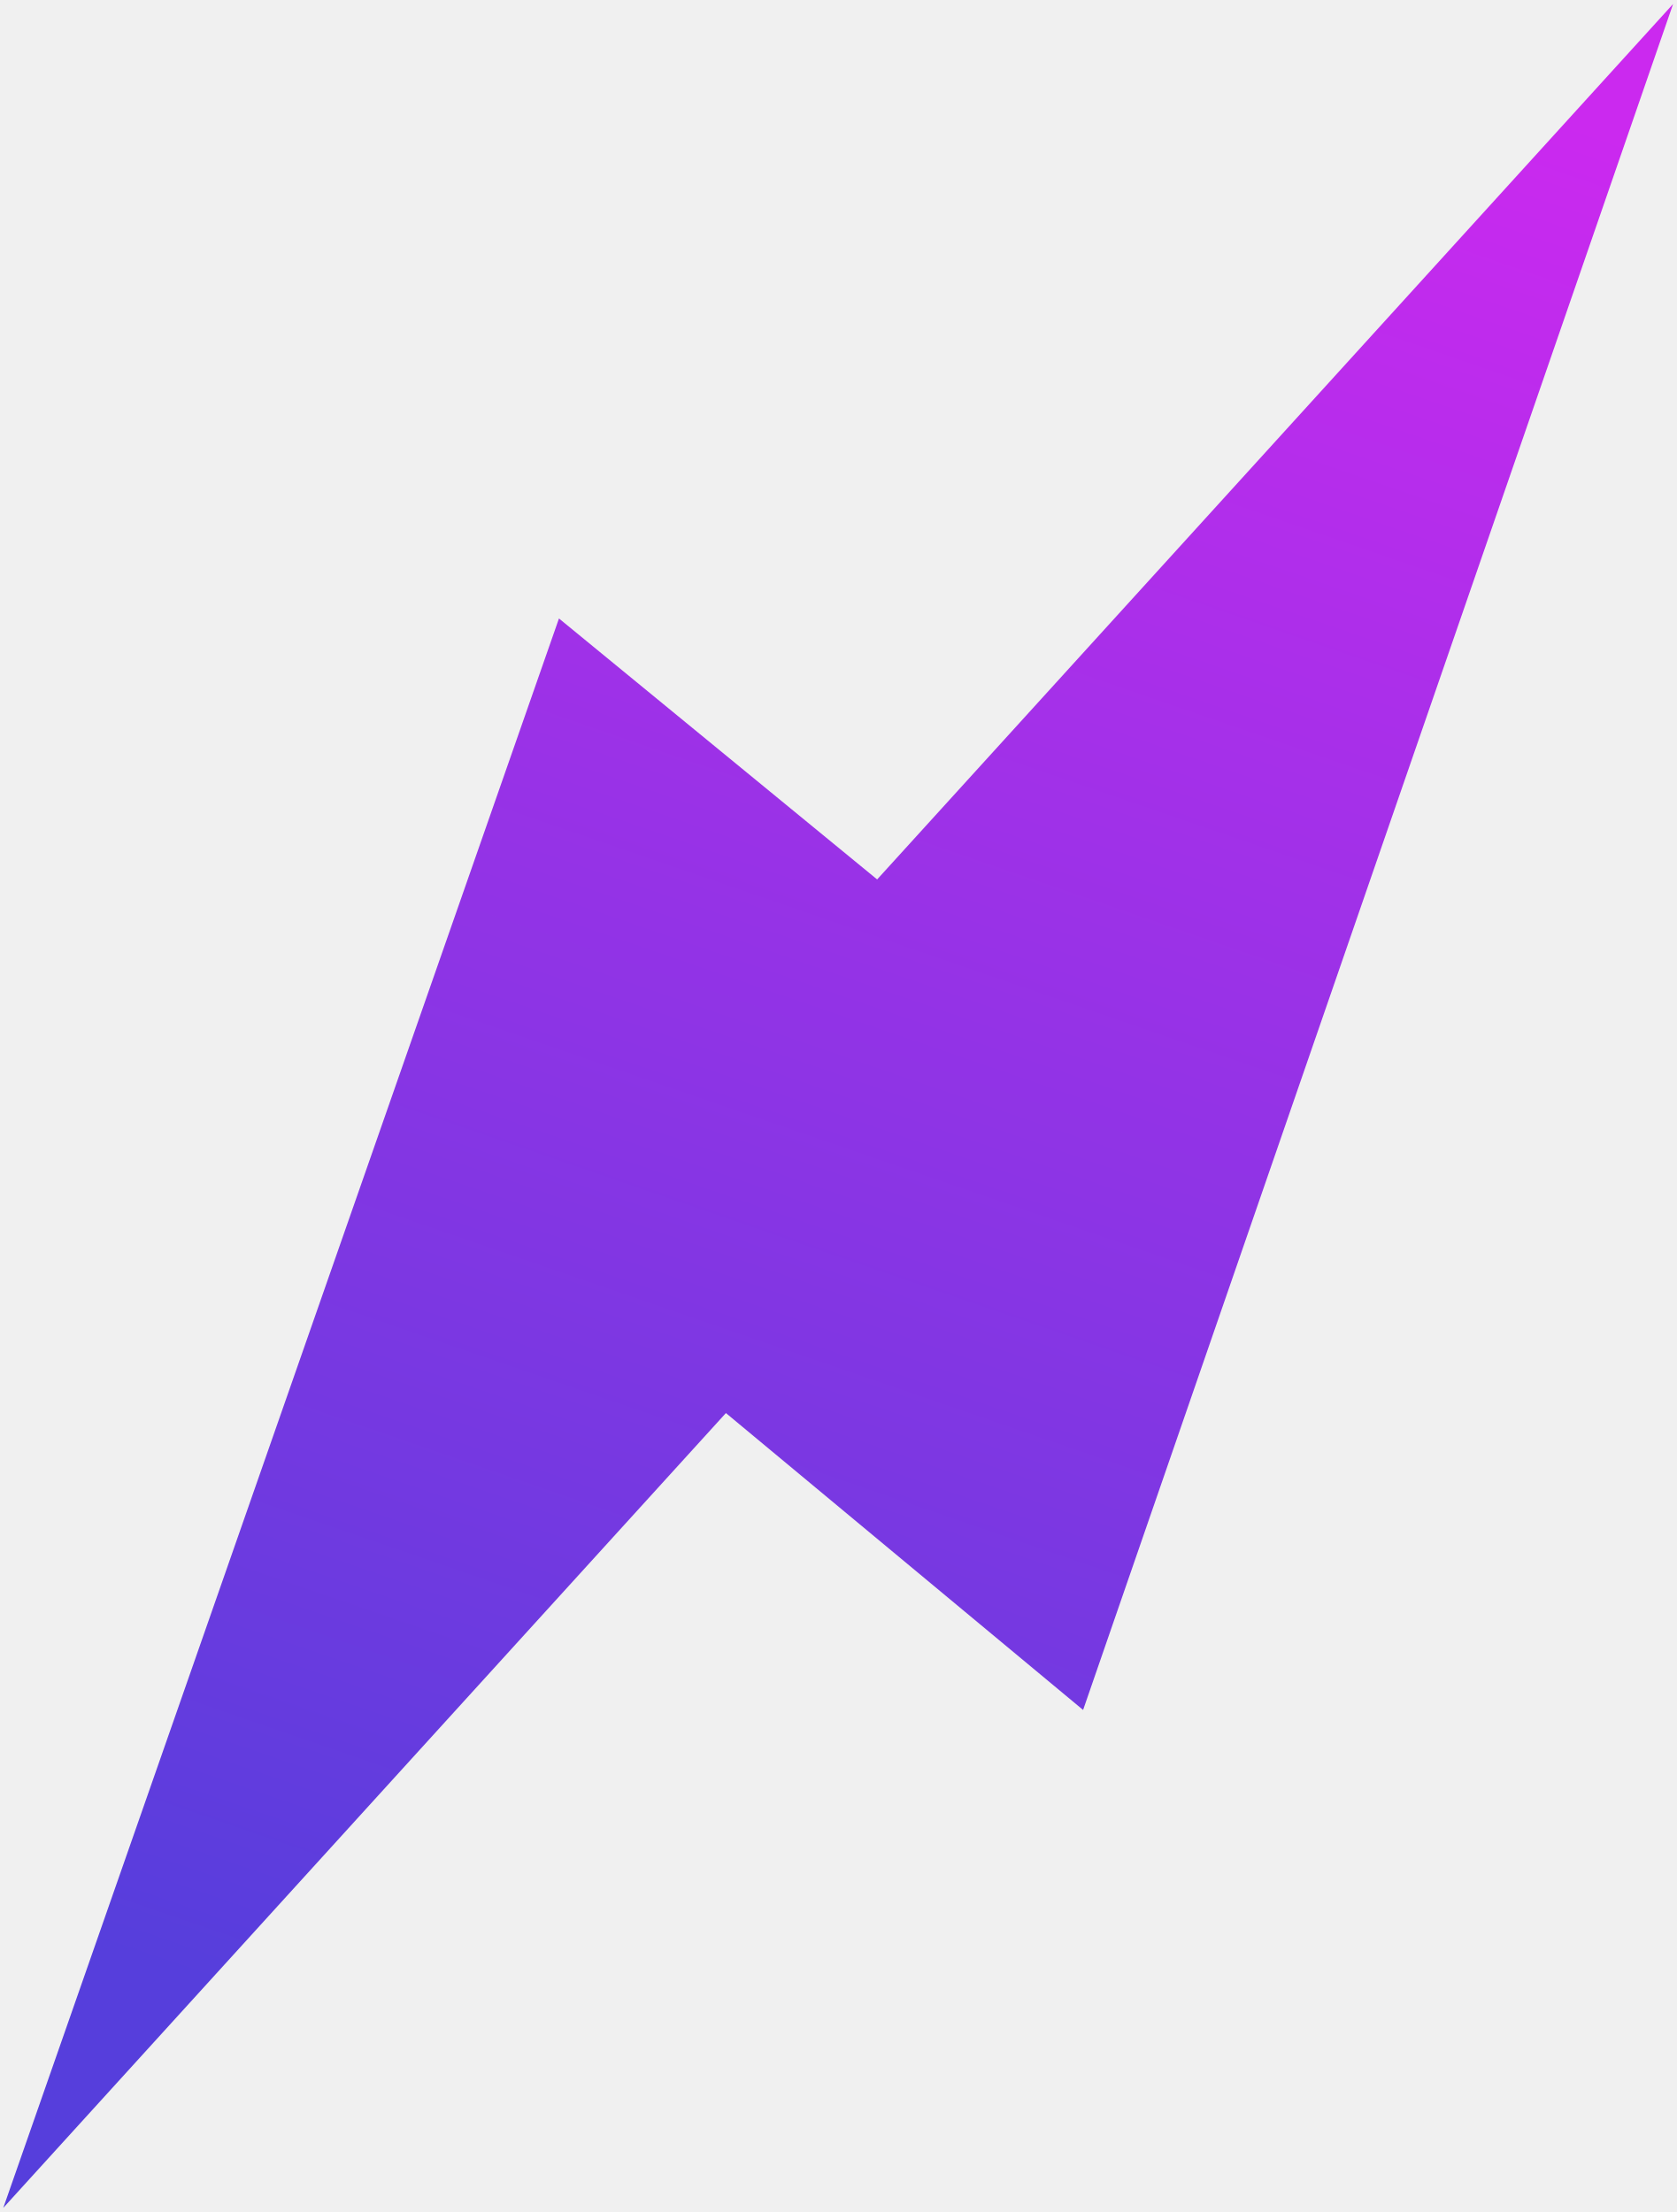
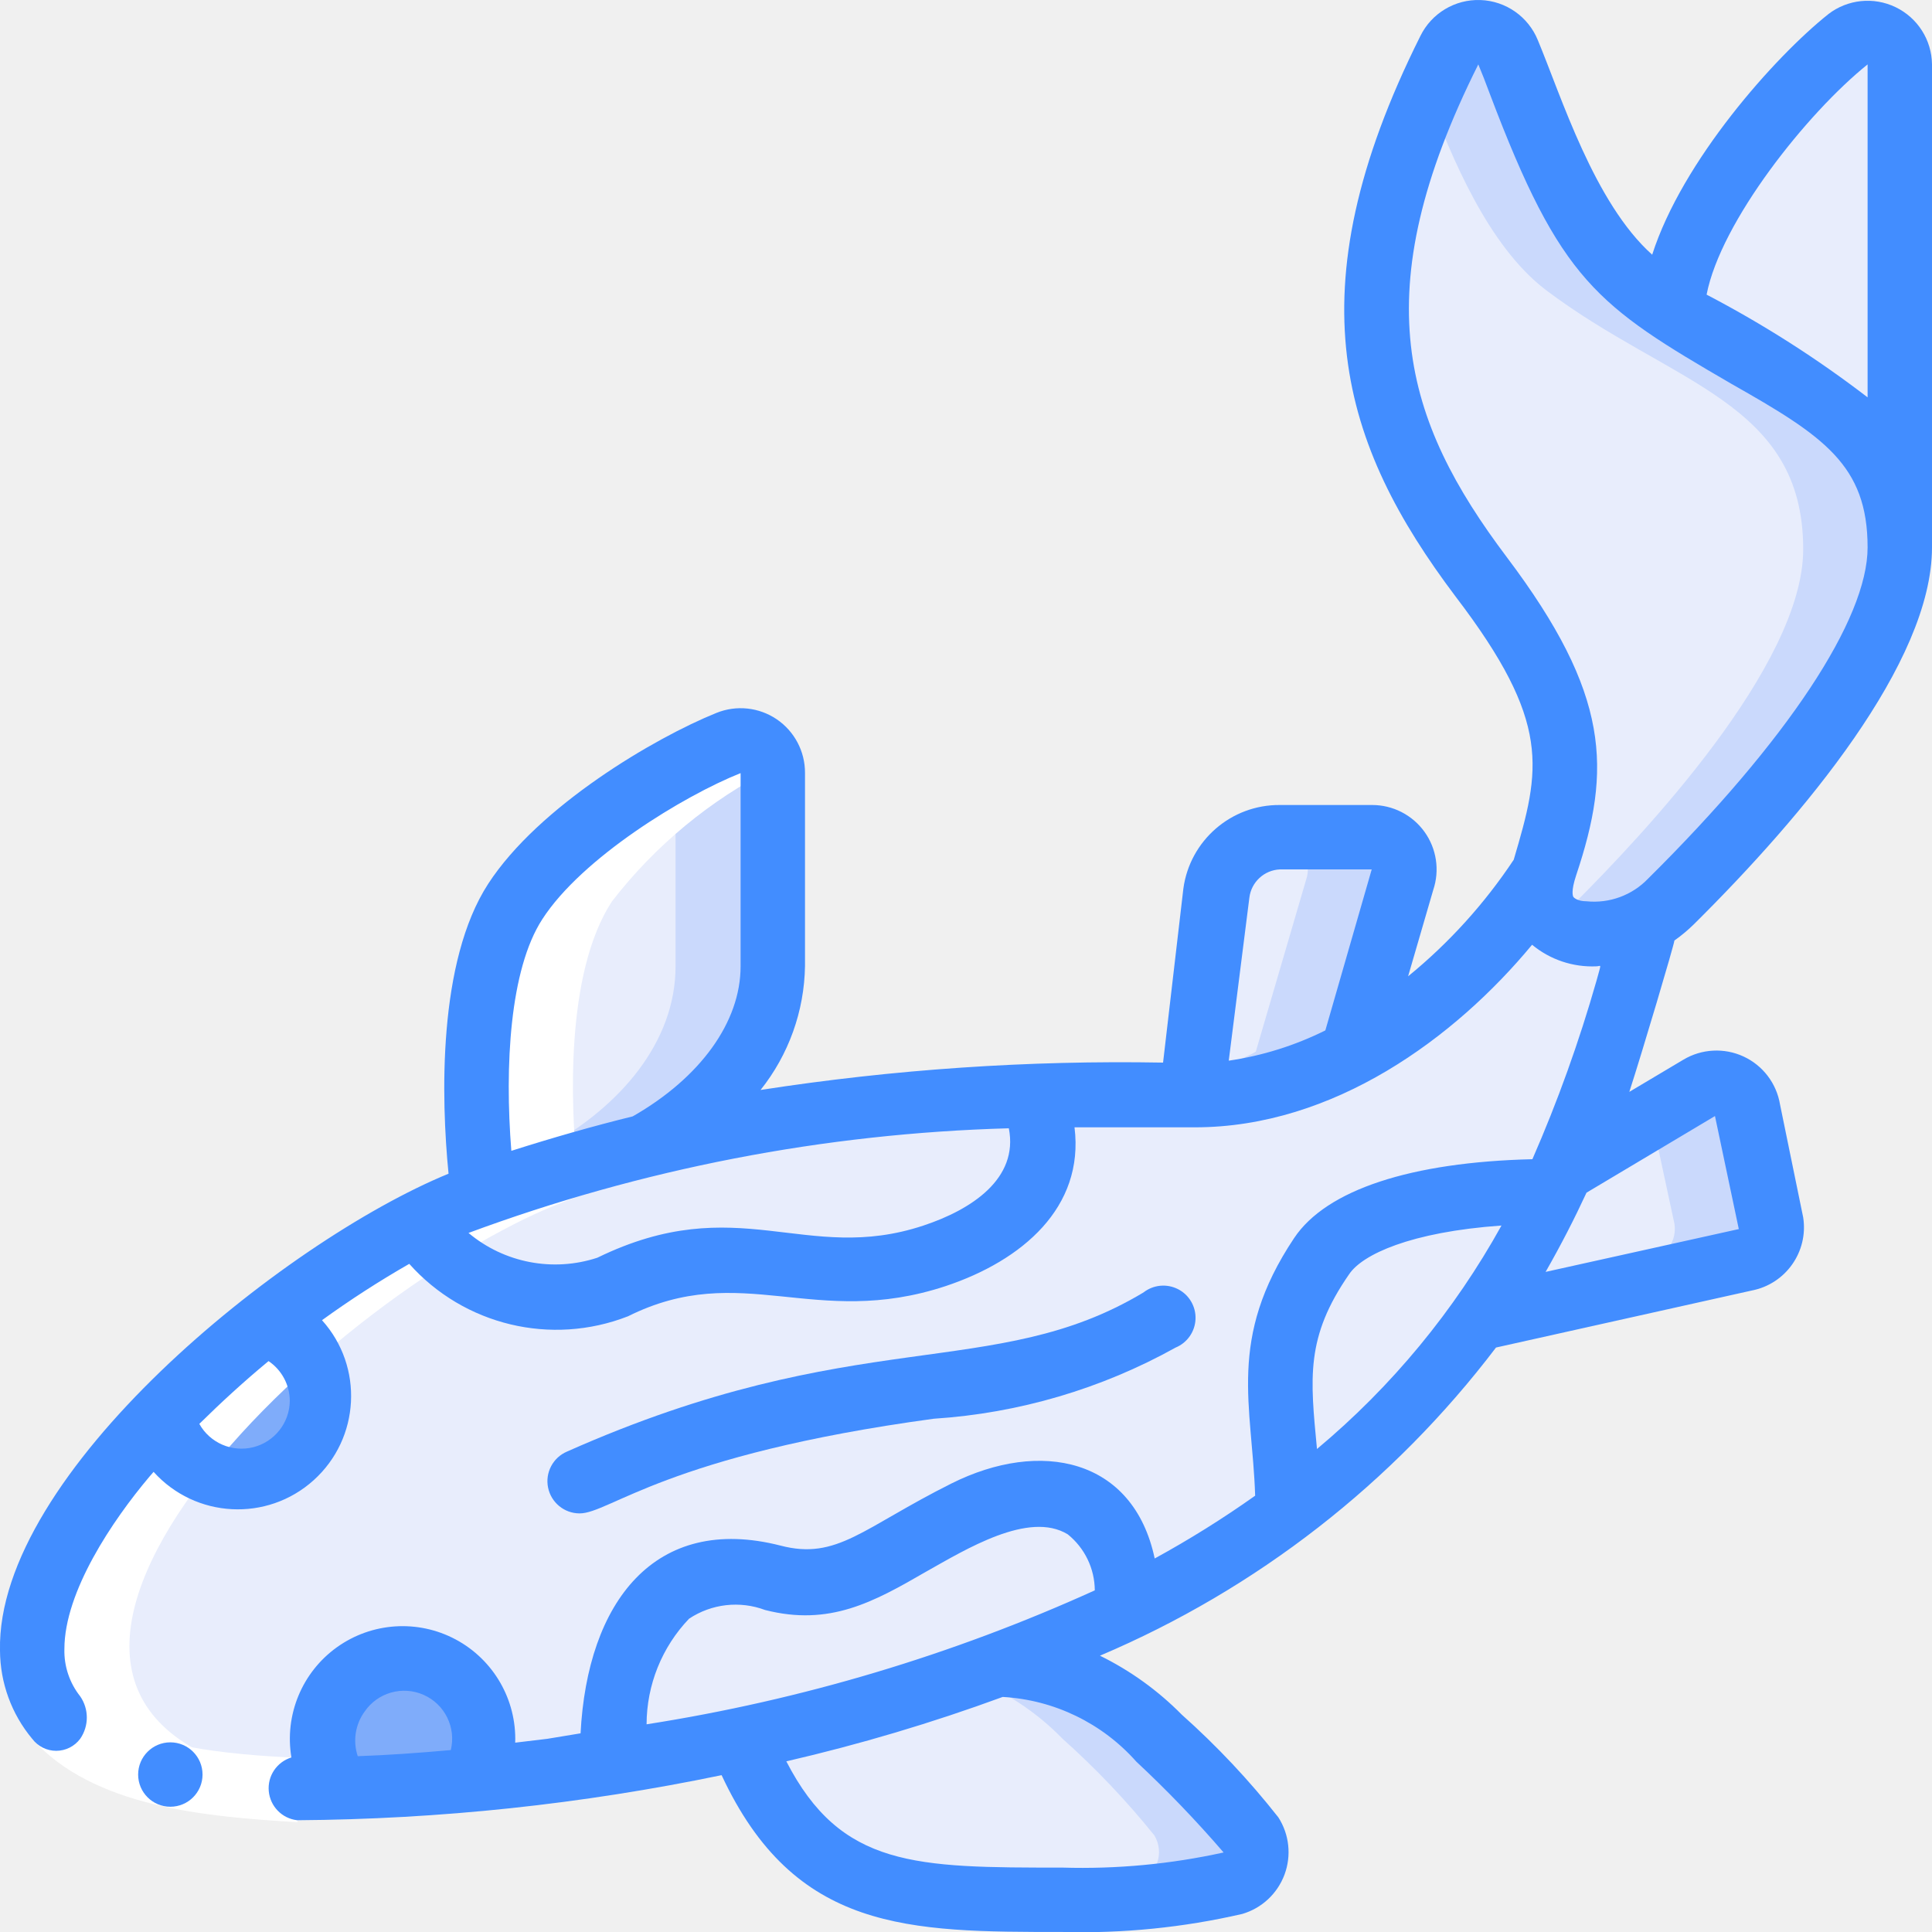
- <svg xmlns="http://www.w3.org/2000/svg" width="366" height="483" viewBox="0 0 366 483" fill="none">
-   <path d="M236.457 373.375L158.477 308.547L0.719 482.093L122.031 135.047L191.494 192.028L365.263 0.869L236.457 373.375Z" fill="url(#paint0_linear_1_2)" />
-   <defs>
-     <linearGradient id="paint0_linear_1_2" x1="245.943" y1="502.315" x2="402.884" y2="46.92" gradientUnits="userSpaceOnUse">
-       <stop stop-color="#563edc" />
-       <stop offset="1" stop-color="#cb29ef" />
-     </linearGradient>
-   </defs>
+ <svg xmlns="http://www.w3.org/2000/svg" viewBox="0 0 60 60">
+   <g id="029---Koi-Carp" fill="none">
+     <g id="Color">
+       <path id="Shape" d="m59 17c0 3.61-5 8.89-7.11 11-.716.748-1.741 1.118-2.77 1-1.24-.2-1.47-1-1.12-2.14 1-3 1-5-2-8.94-3.52-4.67-4.66-9-1-16.35.169-.364.539-.592.94-.579s.755.265.9.639c.7 1.71 1.89 5.64 4.16 7.37 3.89 2.91 8 3.42 8 8z" fill="#e8edfc" />
+       <path id="Shape" d="m51 9c-2.27-1.7-3.46-5.63-4.16-7.34-.138-.377-.489-.635-.89-.655-.401-.02-.775.203-.95.565-.24.47-.45.93-.65 1.39.74 1.93 1.85 4.66 3.65 6.04 3.89 2.94 8 3.45 8 8.06 0 3.61-5 8.89-7.11 11-.219.22-.469.409-.74.56.63.65 2.45.73 3.74-.56 2.11-2.14 7.11-7.42 7.11-11.06 0-4.57-4.11-5.09-8-8z" fill="#cad9fc" />
+       <path id="Shape" d="m24 24v6c0 2.36-1.73 4.36-4 5.61-1.54.37-3.14.82-4.81 1.38h-.19c-.06-.5-.82-6.2 1-9 1.36-2.11 4.71-4.16 6.62-4.93.311-.128.665-.091.943.098s.442.505.437.842z" fill="#e8edfc" />
+       <path id="Shape" d="m22.62 23.08c-.561.232-1.109.495-1.64.79v6.14c0 2.36-1.73 4.36-4 5.61-.69.17-1.4.35-2.11.55 0 .44.08.74.09.84.64 0 .81-.38 5-1.39 2.25-1.25 4-3.25 4-5.61v-6.01c-.007-.322-.168-.622-.434-.804s-.603-.226-.906-.116z" fill="#cad9fc" />
+       <path id="Shape" d="m38.3 58.49c-1.738.392-3.519.563-5.3.51-5 0-8 0-10-5 2.716-.582 5.389-1.351 8-2.3 1.911.052 3.717.883 5 2.3 1.03.92 1.984 1.924 2.85 3 .166.263.201.589.093.881-.108.292-.346.517-.643.609z" fill="#e8edfc" />
+       <path id="Shape" d="m38.85 57c-.866-1.076-1.82-2.08-2.85-3-1.283-1.417-3.089-2.248-5-2.3l-1 .36c1.133.412 2.159 1.075 3 1.94 1.03.92 1.984 1.924 2.85 3 .158.262.188.582.081.868-.107.287-.34.508-.631.602-2 .61-7 .52-2.3.52 1.781.05 3.562-.125 5.3-.52.291-.093.524-.315.631-.602.107-.287.077-.606-.081-.868z" fill="#cad9fc" />
+       <path id="Shape" d="m43.56 27.35-1.56 5.31c-1.526.863-3.247 1.324-5 1.34l.77-6.25c.127-1.006.986-1.758 2-1.75h2.86c.327.002.631.164.817.433.185.269.228.611.113.917z" fill="#e8edfc" />
+       <path id="Shape" d="m42.61 26c-3.45 0-2.79 0-2.94 0 .314.017.603.181.778.442.175.262.217.591.112.888l-1.56 5.33c-.08.049-.164.093-.25.13-.546.28-1.115.515-1.7.7l-.05.51c1.753-.021 3.472-.482 5-1.34l1.54-5.31c.114-.306.072-.648-.113-.917-.185-.269-.49-.43-.817-.433z" fill="#cad9fc" />
+       <path id="Shape" d="m55 38c.087.524-.251 1.025-.77 1.14l-8.34 1.86c1.04-1.452 1.922-3.011 2.63-4.65.1-.1-.28.17 4.22-2.59.285-.17.635-.188.936-.048s.512.42.564.748z" fill="#e8edfc" />
+       <path id="Shape" d="m54.24 34.46c-.053-.327-.264-.607-.564-.748s-.651-.122-.936.048l-1.46.89.72 3.35c.087.524-.251 1.025-.77 1.14l-4.77 1.06c-.18.26-.35.53-.54.79l8.31-1.85c.519-.115.857-.616.77-1.14z" fill="#cad9fc" />
+       <g fill="#e8edfc">
+         <path id="Shape" d="m59 2 0 15c-0-4.18-3.36-5-7-7.36 0-2.76 3.33-6.8 5.4-8.45.304-.228.712-.264 1.052-.092.34.172.552.522.548.902z" />
+         <path id="Shape" d="m51.06 28.61-.06.39c-.678 2.49-1.503 4.937-2.47 7.33-.093.22-.193.44-.3.66-4 0-6.41.84-7.2 2-2 3-1 4.89-1 7.89-1.573 1.149-3.246 2.153-5 3v-.09c0-4-3-3.86-5-2.86-2.68 1.34-3.83 2.54-6 2-4-1-5 2.71-5 5.71 0 .1-4 .55-4.35.59l.07-.07c.576-1.093.267-2.442-.726-3.176-.993-.734-2.374-.633-3.249.238-.876.871-.984 2.251-.255 3.248-12.67.27-10.7-6.11-5.52-11.47.251 1.19 1.322 2.026 2.538 1.982s2.222-.957 2.386-2.162-.564-2.353-1.723-2.72c1.496-1.187 3.103-2.225 4.8-3.1.73 1.83 4.07 3 6 2 4-2 6.09.3 10-1 3-1 4-3 3-4.94 5.2-.18 6.63.35 9.74-1.28.086-.037.17-.081.25-.13 2.386-1.329 4.411-3.221 5.9-5.51-.197.412-.164.897.088 1.278.252.381.685.602 1.142.582.672.079 1.351-.058 1.94-.39z" />
+         <path id="Shape" d="m48.22 37c-1.853 3.957-4.681 7.377-8.22 9.94 0-3-1-4.89 1-7.89.81-1.2 3.22-2.05 7.22-2.05z" />
+         <path id="Shape" d="m35.05 50c-5.06 2.396-10.455 4.008-16 4.78 0-3.69 1.38-6.63 5-5.73 2.17.54 3.32-.66 6-2 2-1 5-1.14 5 2.86z" />
+       </g>
+       <path id="Shape" d="m14.72 55.24-.07.07c-1.53.15-2.92.23-4.16.24-.729-.997-.62-2.377.255-3.248.876-.871 2.256-.972 3.249-.238.993.734 1.302 2.083.726 3.176z" fill="#7facfa" />
+       <path id="Shape" d="m10 43.51c.135 1.381-.874 2.61-2.255 2.745-1.381.135-2.61-.874-2.745-2.255 1.001-1.037 2.07-2.006 3.2-2.9 1.068.315 1.801 1.296 1.8 2.41z" fill="#7facfa" />
+       <path id="Shape" d="m29 39c-3.91 1.3-6-1-10 1-1.94 1-5.28-.21-6-2 2.243-1.029 4.59-1.813 7-2.34 3.936-.931 7.957-1.45 12-1.55 1 1.94 0 3.89-3 4.89z" fill="#e8edfc" />
+       <path id="Shape" d="m48 27.09v.06" fill="#e8edfc" />
+     </g>
+     <path id="Shape" d="m9.49 33.55h1.12c-15.35-.71-4.04-13.28 4.39-17.55 1.56-.8 2.74-1.06 2.27-1h-.27c0-.06-.09-.78-.09-.84-.17-1.79-.37-5.91 1.09-8.16 1.339-1.734 3.047-3.148 5-4.14-.043-.304-.223-.571-.488-.726-.265-.154-.587-.178-.872-.064-1.93.78-5.28 2.83-6.64 4.93s-1.26 6.37-1.09 8.16c0 .06.08.78.09.84h.25c.47-.09-.71.17-2.27 1-8.73 4.44-20.61 17.82-2.49 17.55z" fill="#fff" transform="translate(1 22)" />
+     <g id="Layer_5" transform="translate(-1)">
+       <path id="Shape" d="m2 54 1.53-1.29c1.24 1.55 4.74 1.79 6.71 1.88v2c-2.85-.17-6.35-.47-8.24-2.59z" fill="#fff" />
+       <g fill="#428dff">
+         <path id="Shape" d="m6.29 56.11c-.552 0-1-.448-1-1s.448-1 1-1 1 .448 1 1-.448 1-1 1z" />
+         <path id="Shape" d="m57.78.44c-1.67 1.33-4.54 4.56-5.47 7.47-1.8-1.61-2.82-4.91-3.55-6.66-.296-.731-.994-1.221-1.783-1.249-.789-.028-1.52.41-1.867 1.119-4 8-2.44 12.71 1.09 17.4 3 3.93 2.64 5.37 1.81 8.18-.906 1.364-2.011 2.585-3.28 3.62l.78-2.68c.206-.611.105-1.285-.272-1.808-.377-.524-.983-.833-1.628-.832h-2.86c-1.512-.013-2.798 1.101-3 2.6l-.63 5.4c-4.183-.075-8.365.209-12.5.85.873-1.095 1.359-2.449 1.38-3.85v-6c.002-.666-.328-1.289-.879-1.663-.552-.373-1.253-.447-1.871-.197-1.91.77-5.52 2.89-7.09 5.31s-1.46 6.67-1.23 9c-5.16 2.12-14.05 9.32-13.93 14.81.005 1.002.358 1.971 1 2.74.176.235.452.373.745.373s.569-.138.745-.373c.275-.397.275-.923 0-1.32-.331-.417-.505-.938-.49-1.47 0-1.78 1.5-4 2.64-5.35-1.49-1.26-1.59-1.34 0 0l.13-.15c1.301 1.444 3.526 1.561 4.97.26 1.444-1.301 1.561-3.526.26-4.97.871-.631 1.776-1.215 2.71-1.75 1.701 1.908 4.408 2.558 6.79 1.63 3.53-1.76 5.79.41 9.87-.94 2.37-.79 4.31-2.44 4-4.93h3.74c4.31 0 8.08-2.78 10.47-5.67.56.464 1.273.703 2 .67.15 0 .16-.14 0 .45-.539 1.889-1.203 3.74-1.99 5.54-3.77.09-6.4.95-7.4 2.45-2.09 3.13-1.3 5.2-1.21 8-1.001.71-2.043 1.361-3.12 1.95-.66-3.12-3.55-3.71-6.31-2.33s-3.55 2.39-5.31 1.93c-3.91-1-6 1.76-6.21 5.83l-1.03.17-1 .12c.045-1.333-.672-2.576-1.848-3.205-1.177-.629-2.608-.534-3.692.244-1.083.778-1.63 2.105-1.41 3.42-.453.139-.747.576-.703 1.048.044.472.412.849.883.902 4.429-.03 8.844-.499 13.18-1.4 2.27 4.87 5.8 4.87 10.59 4.87 1.876.05 3.751-.138 5.58-.56.605-.177 1.09-.629 1.311-1.22.22-.59.15-1.25-.191-1.78-.904-1.149-1.908-2.217-3-3.19-.738-.748-1.597-1.367-2.54-1.83 4.864-2.063 9.104-5.362 12.3-9.57l7.94-1.77c1.057-.203 1.765-1.206 1.6-2.27l-.72-3.51c-.108-.653-.532-1.21-1.132-1.488-.6-.278-1.3-.241-1.868.098l-1.68 1c.4-1.23 1.4-4.6 1.4-4.7.217-.153.421-.324.61-.51 3.39-3.36 7.39-8.12 7.39-11.7v-15c-.009-.758-.446-1.445-1.128-1.775-.682-.33-1.492-.247-2.092.215zm-17.03 26.56h2.85l-1.44 5c-.944.47-1.957.787-3 .94l.64-5.06c.058-.486.461-.859.95-.88zm-22.91 1.55c1.23-1.91 4.4-3.84 6.16-4.54v6c0 1.73-1.25 3.46-3.35 4.66-1.22.3-2.48.66-3.77 1.07-.21-2.63-.05-5.63.96-7.19zm-7.84 14.96c-.009.679-.474 1.267-1.132 1.434-.659.166-1.347-.131-1.678-.724.68-.67 1.4-1.33 2.15-1.95.412.278.659.743.66 1.24zm19.68-5.45c-3.67 1.22-5.76-1.13-10.13 1-1.377.452-2.89.161-4-.77 5.378-1.993 11.047-3.091 16.78-3.25.31 1.57-1.17 2.53-2.65 3.02zm-17.36 15.1c.405-.596 1.178-.817 1.837-.524.659.292 1.013 1.014.843 1.714-1 .09-2 .16-2.89.19-.156-.467-.078-.981.21-1.38zm10.08-2.89c.698-.464 1.576-.564 2.36-.27 2 .51 3.36-.24 5-1.19 1.23-.69 3.19-1.9 4.4-1.16.527.424.836 1.063.84 1.74-4.431 2.009-9.113 3.408-13.92 4.16.003-1.222.475-2.397 1.32-3.28zm13.89 4.44c.954.89 1.859 1.831 2.71 2.82-1.641.362-3.32.52-5 .47-4.57 0-6.88 0-8.58-3.3 2.279-.526 4.524-1.194 6.72-2 1.596.09 3.09.814 4.15 2.01zm5.61-9.71c-.21-2.21-.36-3.47 1-5.43.41-.61 1.9-1.31 4.73-1.51-1.466 2.647-3.409 5-5.73 6.94zm12.36-10.34.74 3.51-6 1.33c.48-.84.9-1.66 1.27-2.46zm4.74-32.66v10.34c-1.571-1.206-3.244-2.273-5-3.19.44-2.27 3.12-5.64 5-7.15zm-6.82 25.29c-.495.515-1.2.773-1.91.7-.29 0-.4-.12-.41-.14s-.08-.16.09-.67c1.1-3.29 1.06-5.61-2.15-9.87s-4.45-8.2-.89-15.31c.11.26.23.57.36.92 2.2 5.82 3.32 6.57 7.5 9 2.86 1.62 4.23 2.52 4.23 5.08 0 2.23-2.49 6-6.82 10.29z" />
+         <path id="Shape" d="m19 47c.94 0 2.69-1.81 11-2.94 2.636-.171 5.201-.926 7.51-2.21.361-.149.602-.494.618-.884s-.197-.754-.545-.931c-.348-.177-.767-.136-1.074.105-4.65 2.79-8.9.94-17.9 4.94-.437.186-.683.654-.588 1.119.095.465.503.8.978.801z" />
+       </g>
+     </g>
+   </g>
</svg>
